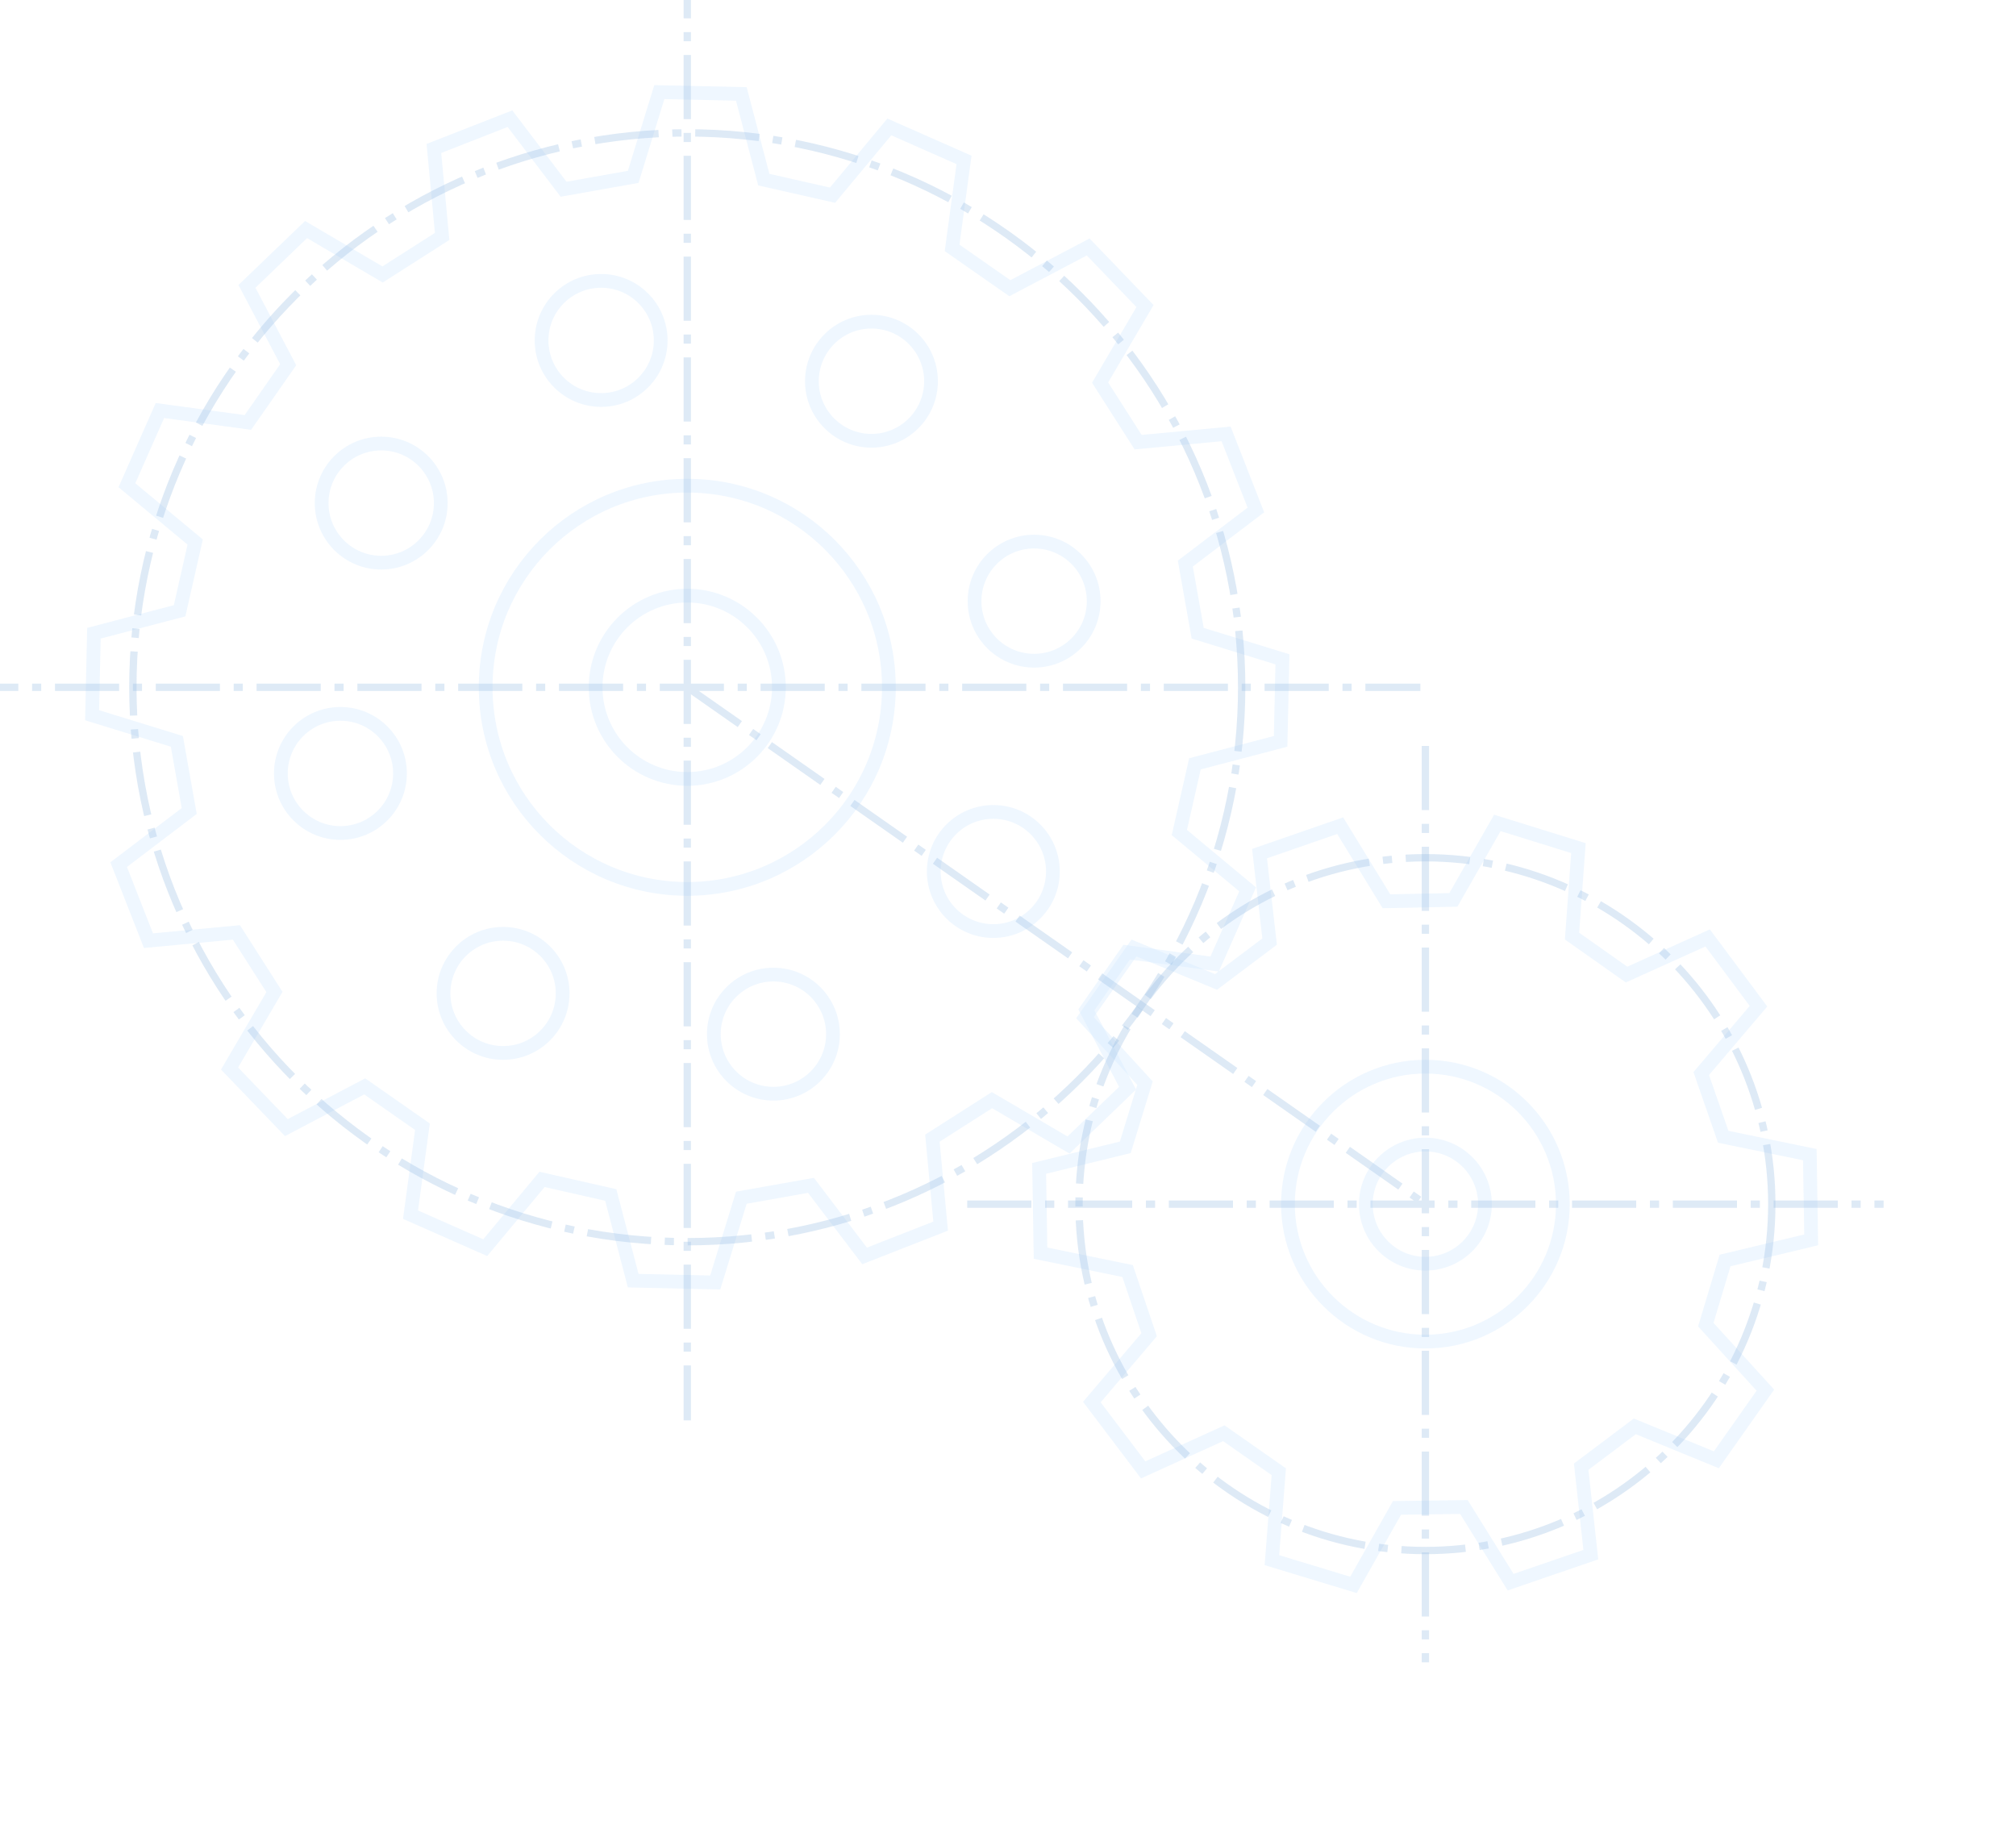
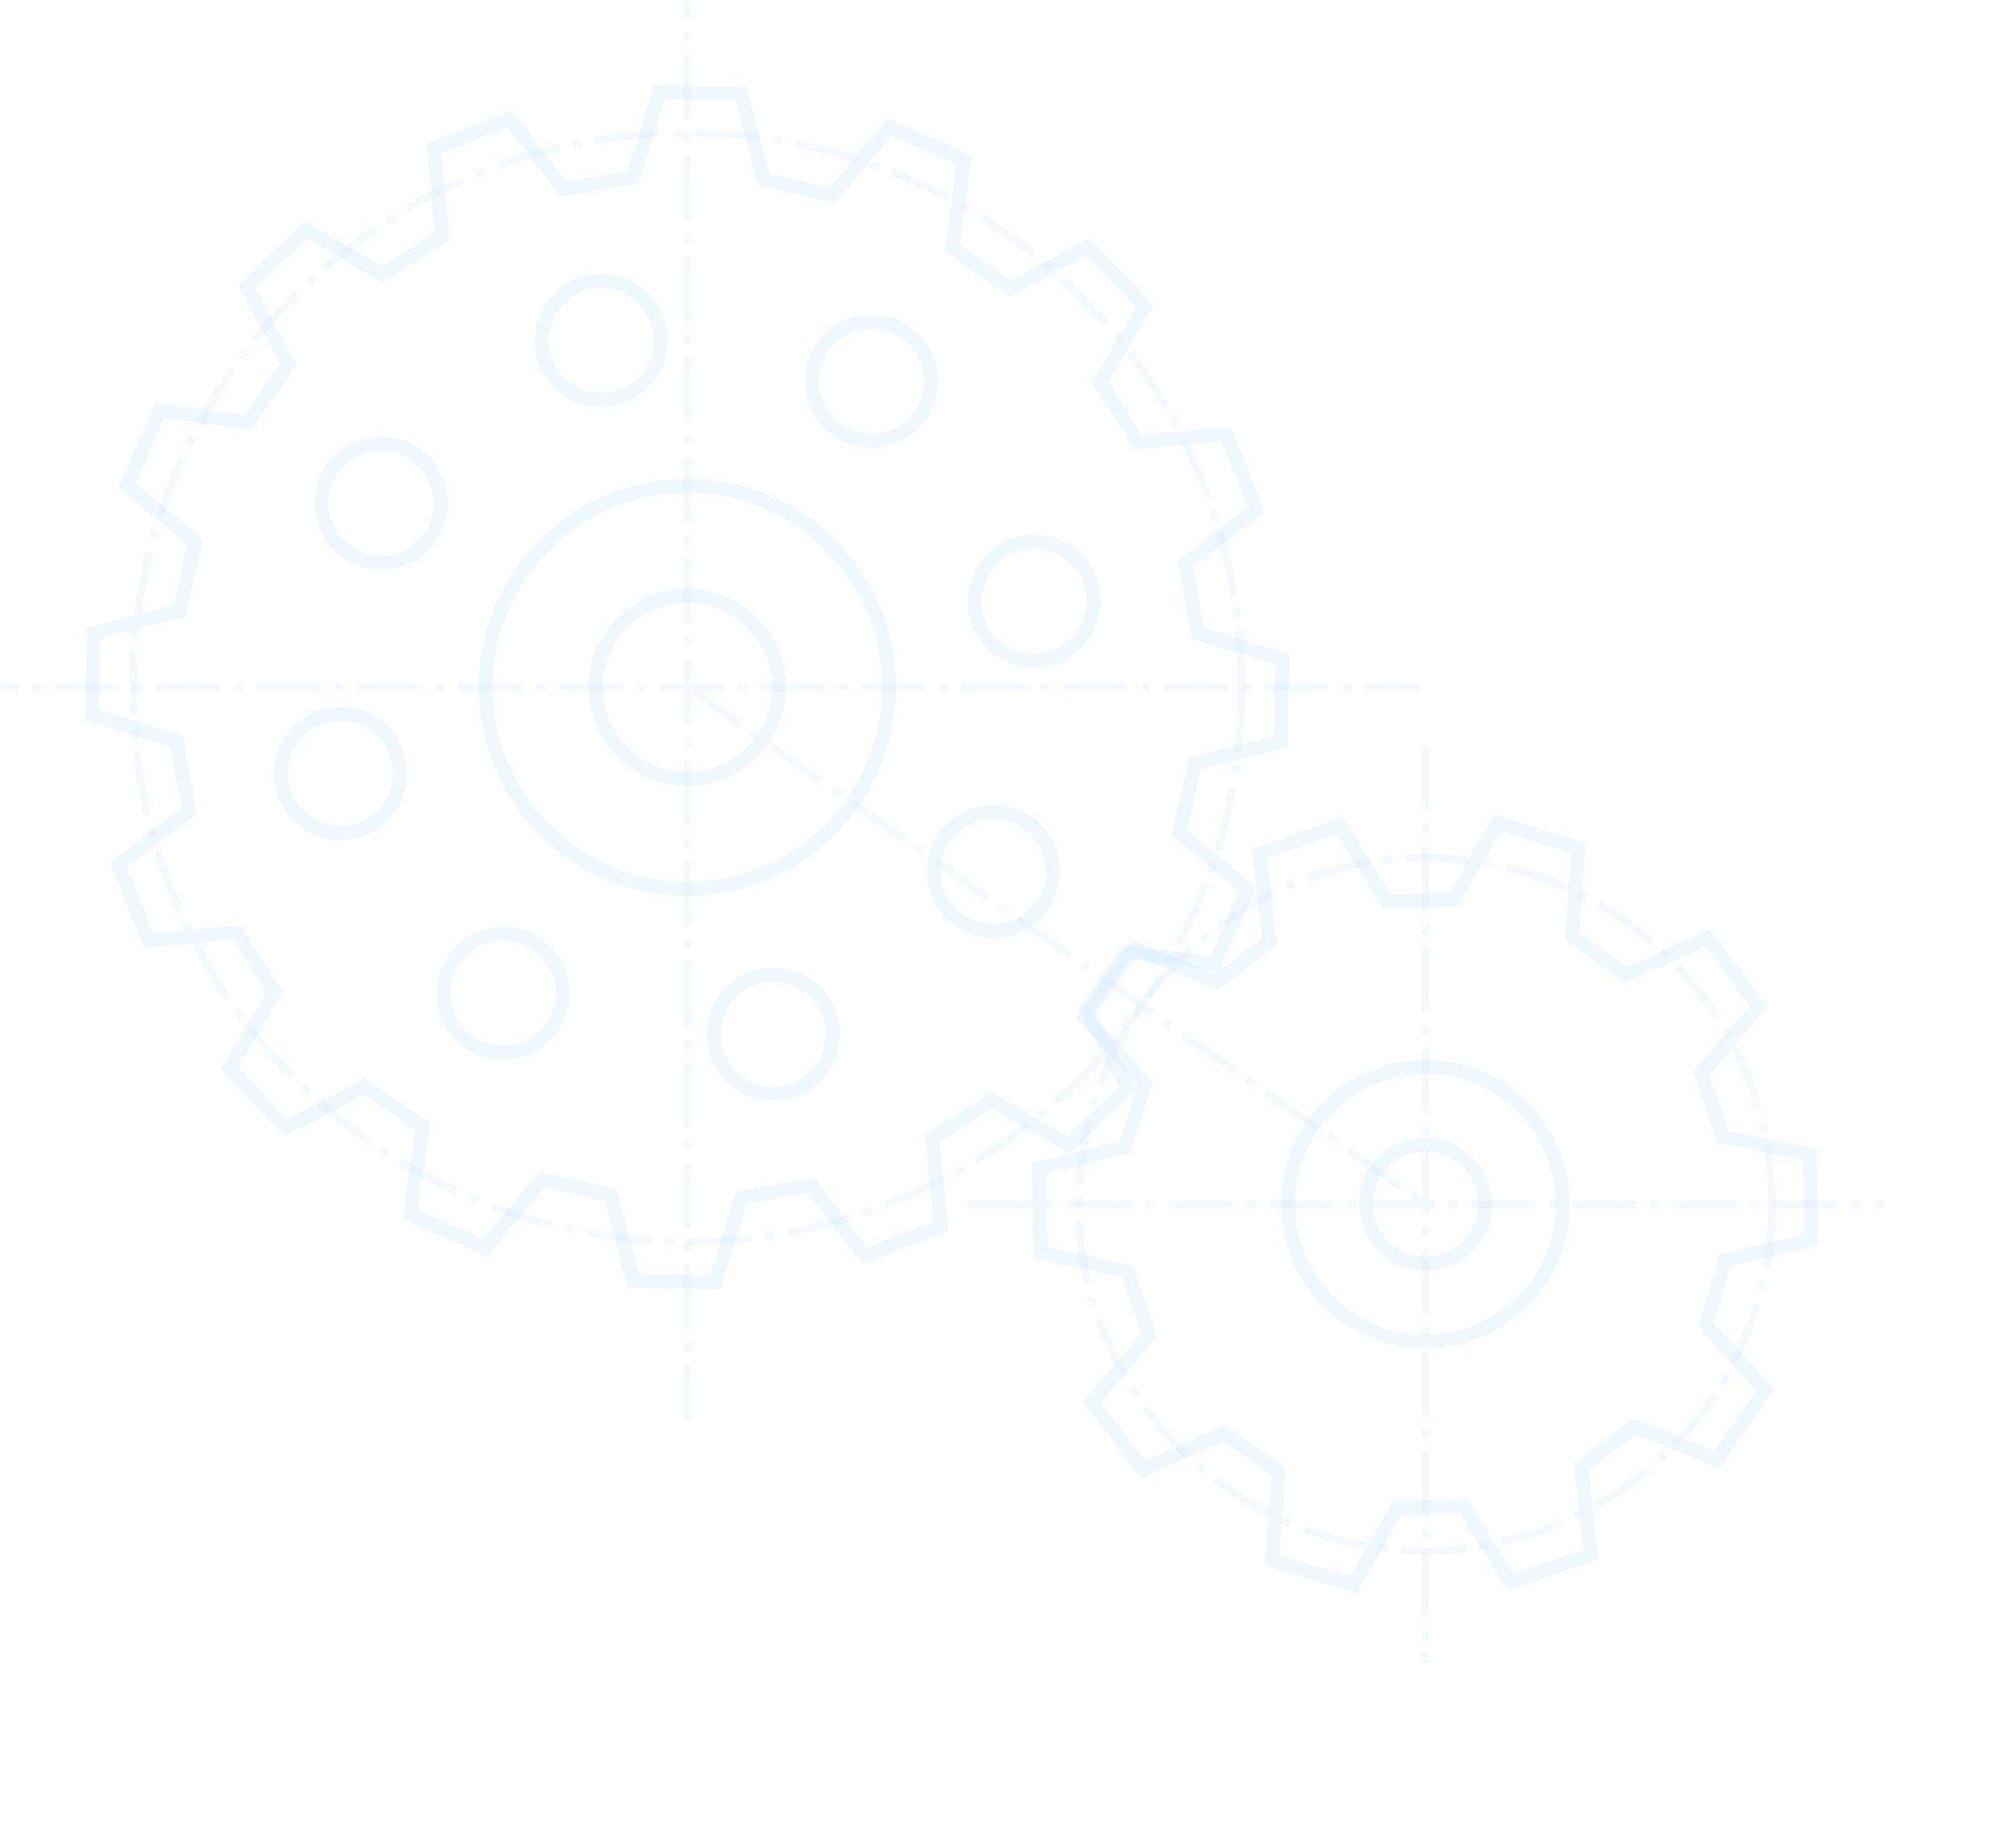
<svg xmlns="http://www.w3.org/2000/svg" viewBox="0 0 440 400">
-   <style>path,circle{fill:none}.i{stroke:#d6ebff;stroke-width:3;stroke-opacity:.38}.c{stroke:#8fb8e0;stroke-width:1.6;stroke-opacity:.3;stroke-dasharray:14 3 2 3}.b{transform-origin:150px 150px;animation:gb 12s cubic-bezier(.3,.6,.2,1) infinite}.s{transform-origin:311.1px 262.8px;animation:gs 6s cubic-bezier(.3,.6,.2,1) infinite}@keyframes gb{0%{rotate:0deg}2.5%{rotate:-3.8deg}8.3%{rotate:-3.8deg}10.8%{rotate:-7.5deg}16.7%{rotate:-7.5deg}19.2%{rotate:-11.2deg}25%{rotate:-11.2deg}27.5%{rotate:-15deg}33.3%{rotate:-15deg}35.8%{rotate:-18.8deg}41.7%{rotate:-18.8deg}44.2%{rotate:-22.5deg}50%{rotate:-22.5deg}52.5%{rotate:-26.2deg}58.3%{rotate:-26.2deg}60.8%{rotate:-30deg}66.7%{rotate:-30deg}69.2%{rotate:-33.8deg}75%{rotate:-33.8deg}77.5%{rotate:-37.5deg}83.3%{rotate:-37.5deg}85.8%{rotate:-41.2deg}91.7%{rotate:-41.2deg}94.2%{rotate:-45deg}to{rotate:-45deg}}@keyframes gs{0%{rotate:0deg}5%{rotate:6deg}16.7%{rotate:6deg}21.7%{rotate:12deg}33.3%{rotate:12deg}38.3%{rotate:18deg}50%{rotate:18deg}55%{rotate:24deg}66.7%{rotate:24deg}71.7%{rotate:30deg}83.3%{rotate:30deg}88.3%{rotate:36deg}to{rotate:36deg}}@media (prefers-reduced-motion:reduce){*{animation:none!important}}</style>
+   <style>path,circle{fill:none}.i{stroke:#d6ebff;stroke-width:3;stroke-opacity:.38}.c{stroke:#d5eaff;stroke-width:1.6;stroke-opacity:.3;stroke-dasharray:14 3 2 3}.b{transform-origin:150px 150px;animation:gb 12s cubic-bezier(.3,.6,.2,1) infinite}.s{transform-origin:311.1px 262.8px;animation:gs 6s cubic-bezier(.3,.6,.2,1) infinite}@keyframes gb{0%{rotate:0deg}2.5%{rotate:-3.8deg}8.3%{rotate:-3.8deg}10.8%{rotate:-7.5deg}16.7%{rotate:-7.5deg}19.2%{rotate:-11.2deg}25%{rotate:-11.2deg}27.5%{rotate:-15deg}33.3%{rotate:-15deg}35.8%{rotate:-18.8deg}41.7%{rotate:-18.8deg}44.2%{rotate:-22.5deg}50%{rotate:-22.5deg}52.5%{rotate:-26.2deg}58.3%{rotate:-26.2deg}60.8%{rotate:-30deg}66.7%{rotate:-30deg}69.2%{rotate:-33.8deg}75%{rotate:-33.8deg}77.5%{rotate:-37.5deg}83.3%{rotate:-37.5deg}85.8%{rotate:-41.2deg}91.7%{rotate:-41.2deg}94.2%{rotate:-45deg}to{rotate:-45deg}}@keyframes gs{0%{rotate:0deg}5%{rotate:6deg}16.7%{rotate:6deg}21.7%{rotate:12deg}33.3%{rotate:12deg}38.3%{rotate:18deg}50%{rotate:18deg}55%{rotate:24deg}66.7%{rotate:24deg}71.7%{rotate:30deg}83.3%{rotate:30deg}88.3%{rotate:36deg}to{rotate:36deg}}@media (prefers-reduced-motion:reduce){*{animation:none!important}}</style>
  <g class="i b">
    <path d="M245.9 207.8L237.1 220.4L246.1 237.5L233.2 249.9L216.5 240.1L203.5 248.4L205.3 267.6L188.7 274.1L177 258.7L161.8 261.4L156.1 279.9L138.2 279.5L133.3 260.8L118.3 257.4L105.9 272.3L89.6 265.1L92.2 245.9L79.6 237.1L62.5 246.1L50.1 233.2L59.9 216.5L51.6 203.5L32.4 205.3L25.9 188.7L41.3 177L38.6 161.8L20.1 156.1L20.5 138.2L39.2 133.3L42.6 118.3L27.7 105.9L34.9 89.6L54.1 92.2L62.9 79.6L53.9 62.5L66.8 50.1L83.5 59.9L96.5 51.6L94.7 32.4L111.3 25.9L123 41.3L138.2 38.6L143.9 20.1L161.8 20.5L166.7 39.2L181.7 42.6L194.1 27.7L210.4 34.9L207.8 54.1L220.4 62.9L237.5 53.9L249.9 66.8L240.1 83.5L248.4 96.5L267.6 94.7L274.1 111.3L258.7 123L261.4 138.2L279.9 143.9L279.5 161.8L260.8 166.7L257.4 181.7L272.3 194.1L265.1 210.4Z" />
    <circle cx="150" cy="150" r="44" />
    <circle cx="150" cy="150" r="20" />
    <circle cx="216.8" cy="190.2" r="13" />
    <circle cx="168.8" cy="225.7" r="13" />
    <circle cx="109.8" cy="216.8" r="13" />
    <circle cx="74.3" cy="168.8" r="13" />
    <circle cx="83.2" cy="109.8" r="13" />
    <circle cx="131.2" cy="74.3" r="13" />
    <circle cx="190.2" cy="83.2" r="13" />
    <circle cx="225.7" cy="131.2" r="13" />
  </g>
  <g class="i s">
    <path d="M245.6 250.4L249.9 236.4L236.8 222.1L247.5 206.9L265.4 214.3L277.1 205.5L274.9 186.3L292.5 180.2L302.6 196.7L317.2 196.4L326.8 179.6L344.5 185.1L343.1 204.3L355 212.7L372.7 204.7L383.8 219.6L371.3 234.3L376.1 248.1L395 252L395.3 270.6L376.5 275.1L372.3 289.1L385.3 303.4L374.6 318.6L356.8 311.3L345.1 320.1L347.2 339.3L329.7 345.3L319.5 328.9L304.9 329.1L295.4 345.9L277.6 340.5L279.1 321.2L267.1 312.8L249.5 320.8L238.3 306L250.8 291.3L246.1 277.4L227.1 273.5L226.8 255Z" />
    <circle cx="311.1" cy="262.8" r="30" />
    <circle cx="311.1" cy="262.8" r="13" />
  </g>
  <g class="c">
    <circle cx="150" cy="150" r="121" />
    <circle cx="311.1" cy="262.8" r="75.6" />
    <path d="M-10 150H310M150 -10V310M211.1 262.8H411.1M311.1 162.8V362.8M150 150L311.1 262.8" />
  </g>
</svg>
